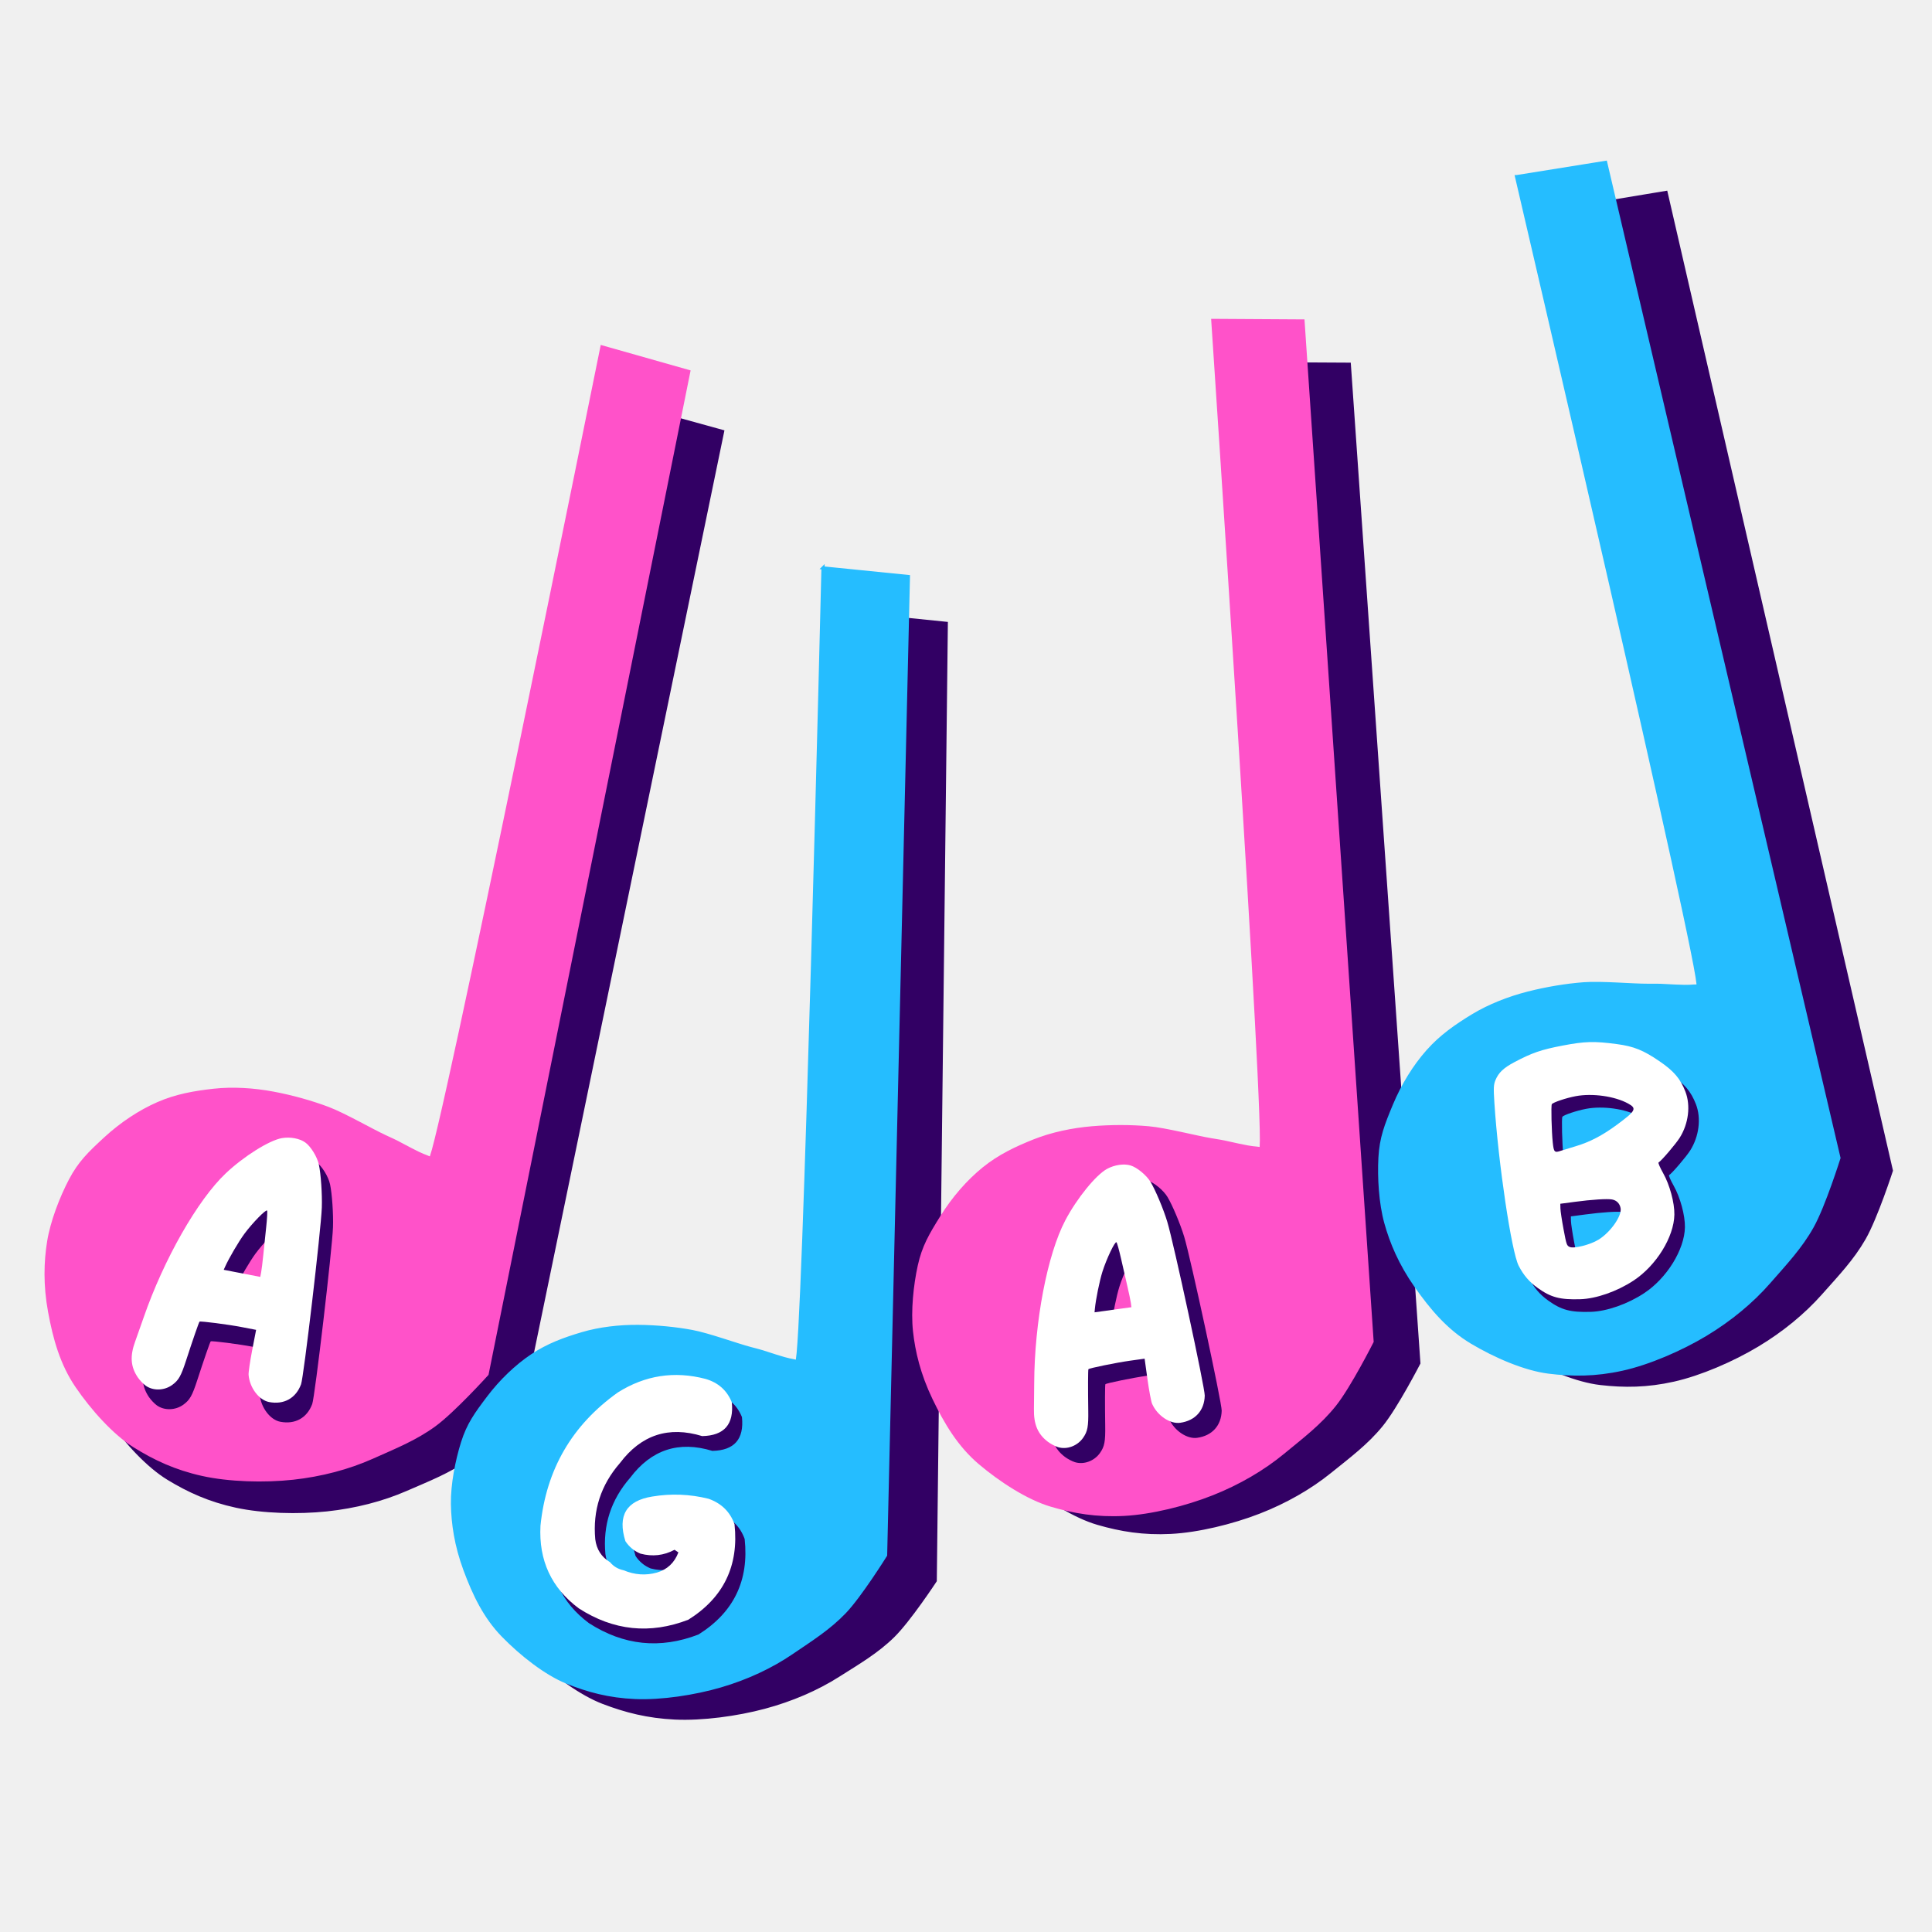
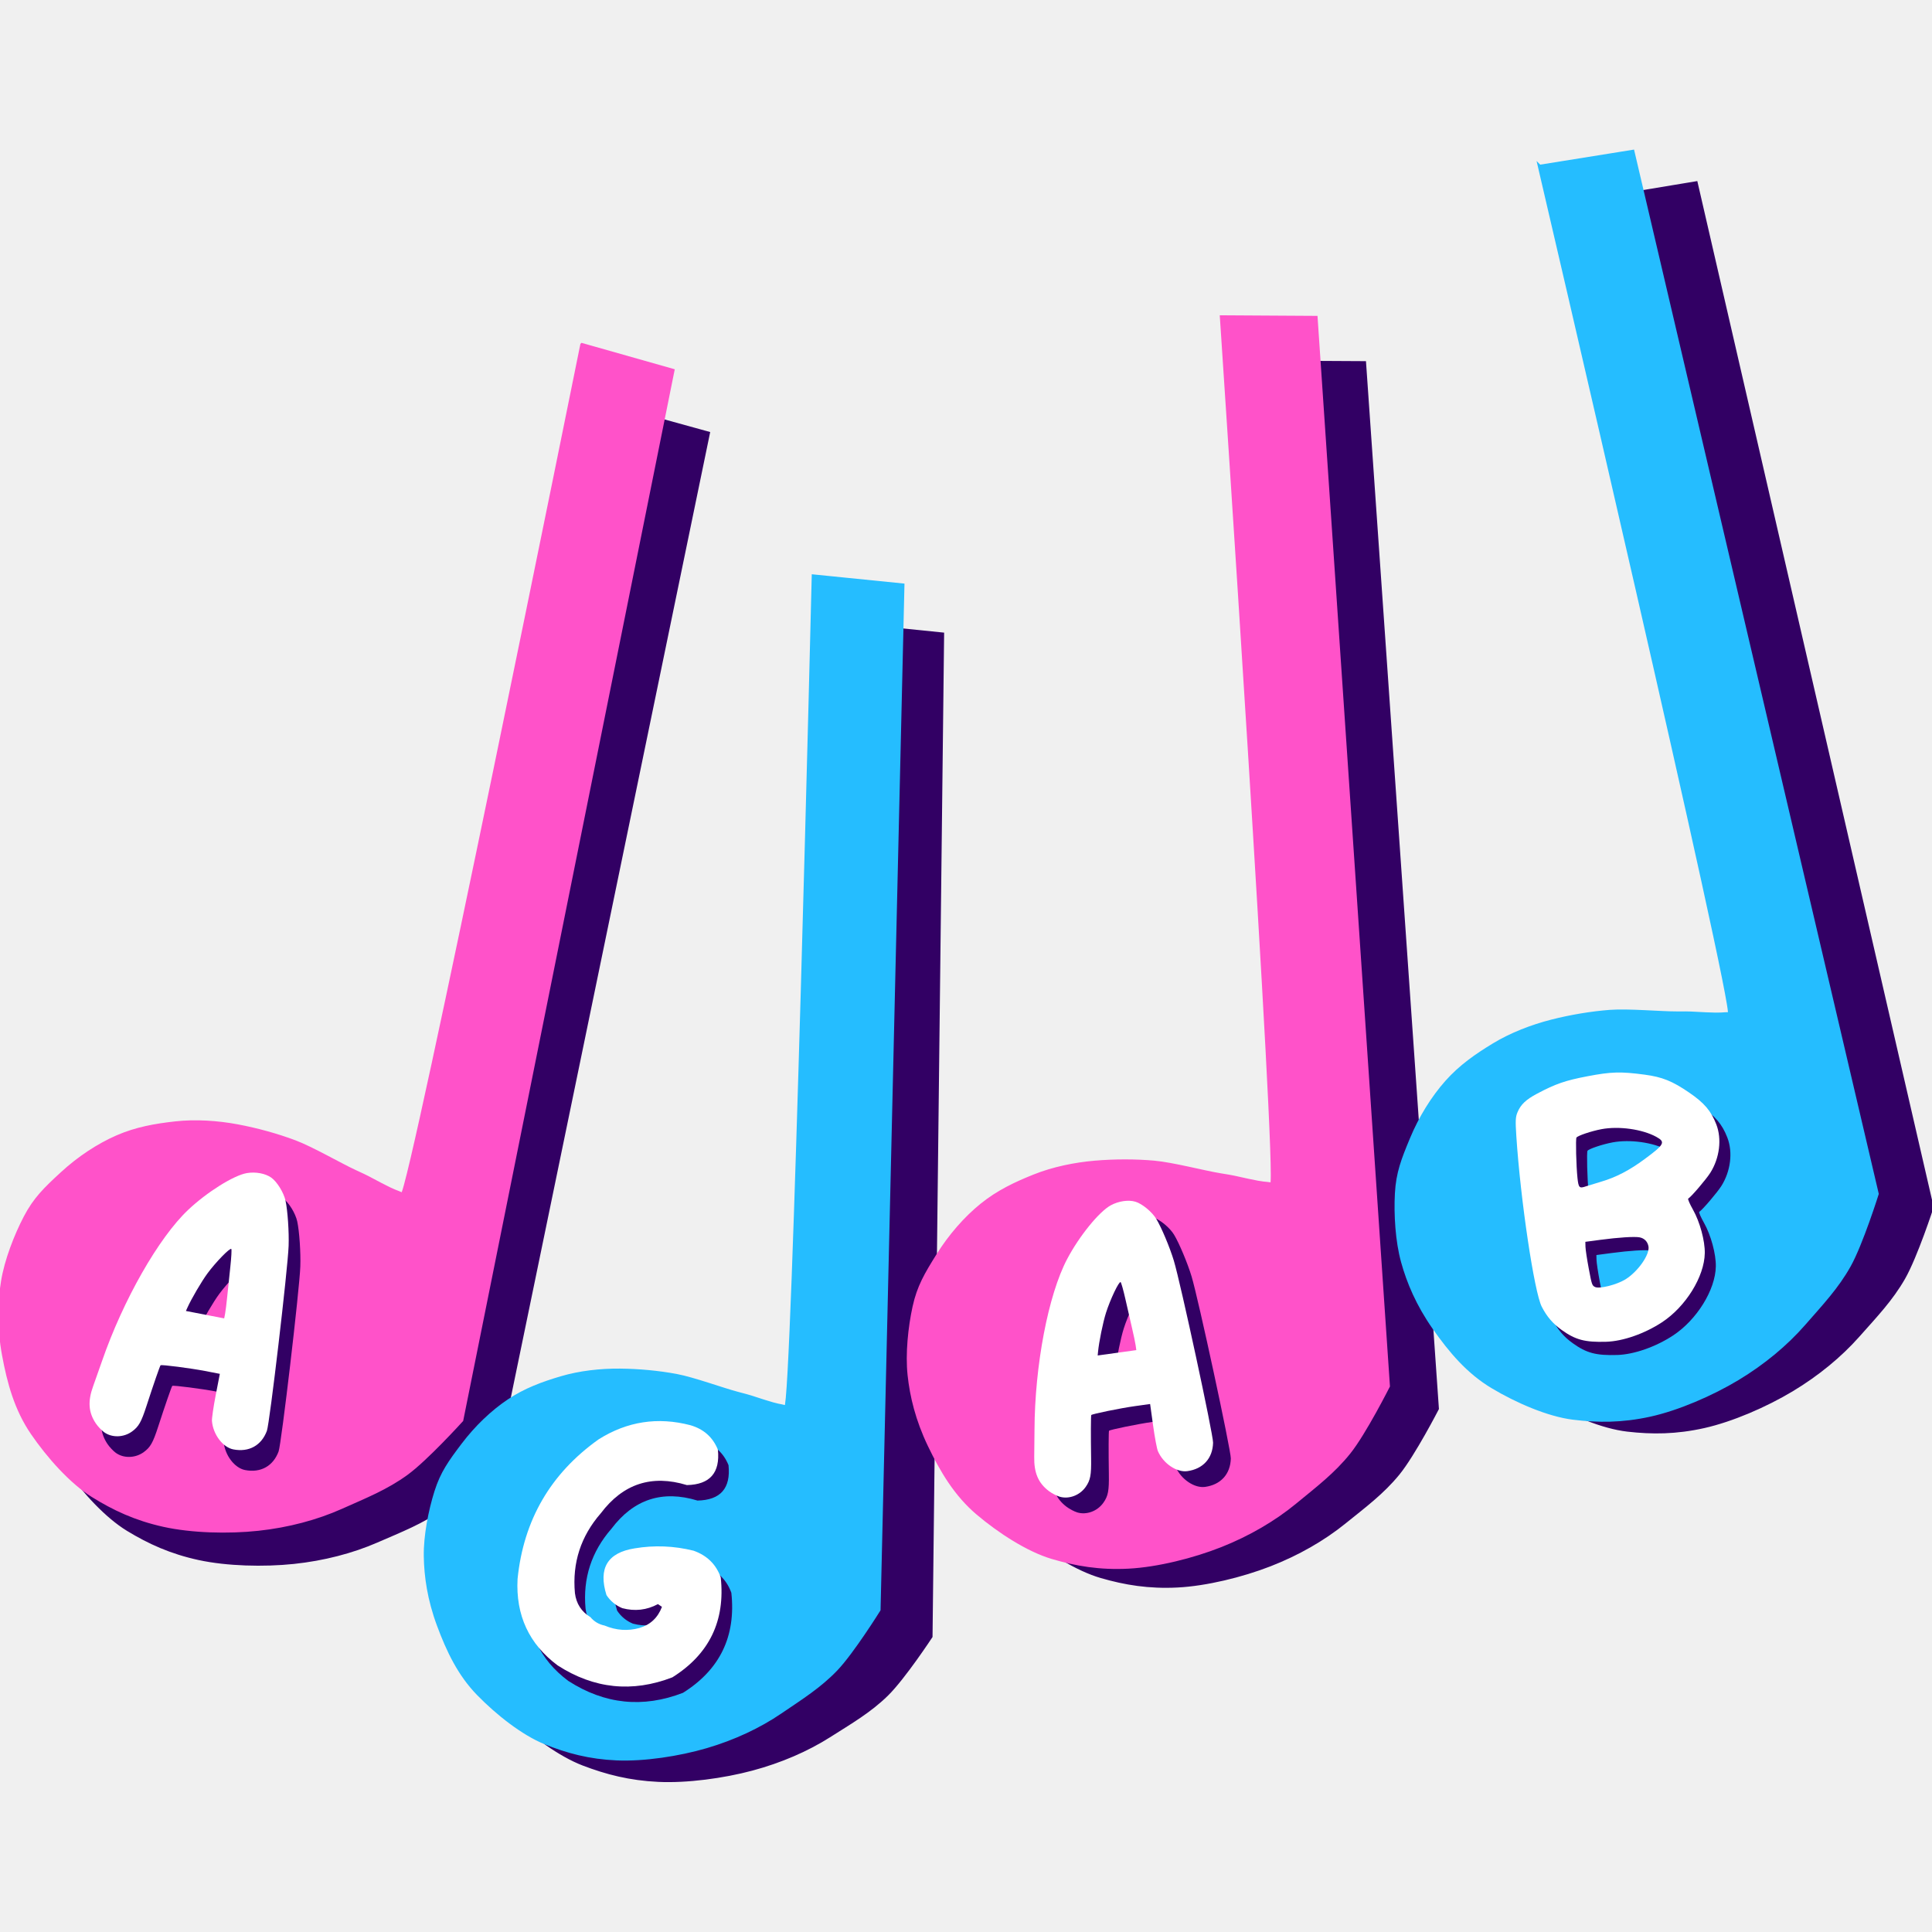
- <svg xmlns="http://www.w3.org/2000/svg" version="1.1" id="svg1" width="1080" height="1080" viewBox="0 0 1080 1080">
+ <svg xmlns="http://www.w3.org/2000/svg" version="1.1" id="svg1" width="1080" height="1080" viewBox="0 0 1031.5 869.7">
  <defs id="defs1" />
-   <g id="g1">
+   <g id="g1" transform="matrix(1, 0, 0, 1, -25.79895, -90.79894)">
    <g id="g3" transform="translate(0.3482738,-0.1195039)">
      <path style="fill:#320064;fill-opacity:1;stroke:#320064;stroke-width:1.766;stroke-opacity:1" d="m 478.572,343.497 50.059,5.083 -6.18,535.179 c 0,0 -14.542,22.137 -23.599,30.994 -9.057,8.858 -18.973,14.598 -30.731,22.058 -11.758,7.46 -25.876,13.588 -41.205,17.689 -15.329,4.1 -34.716,6.712 -49.959,5.988 -15.243,-0.723 -27.671,-3.92 -40.127,-8.69 -12.455,-4.77 -26.907,-15.426 -37.695,-25.71 -10.788,-10.284 -17.261,-22.754 -22.747,-36.168 -5.486,-13.414 -7.477,-25.395 -7.798,-36.043 -0.322,-10.648 2.266,-23.766 5.479,-33.635 3.213,-9.869 7.578,-15.562 14.774,-24.541 7.196,-8.978 16.075,-16.969 25.272,-22.695 9.197,-5.726 18.768,-8.918 29.085,-11.715 10.316,-2.797 22.034,-3.918 32.823,-3.747 10.788,0.171 21.843,1.263 31.521,3.013 9.677,1.751 26.219,7.537 34.447,9.6 8.228,2.063 5.999,1.559 14.703,4.196 8.704,2.637 8.229,2.041 12.343,3.062 4.114,1.021 9.536,-433.918 9.536,-433.918 z" id="path1-2" />
      <g id="g2">
        <path style="fill:#320064;fill-opacity:1;stroke:#320064;stroke-width:1.804;stroke-opacity:1" d="m 355.093,227.941 48.476,13.395 -112.76,546.104 c 0,0 -18.788,20.249 -29.507,27.82 -10.719,7.572 -21.666,11.816 -34.776,17.517 -13.11,5.701 -28.29,9.653 -44.261,11.334 -15.971,1.681 -35.658,1.175 -50.584,-2.061 -14.925,-3.236 -26.575,-8.54 -37.938,-15.456 -11.363,-6.916 -23.526,-20.177 -32.142,-32.457 -8.615,-12.28 -12.53,-26.089 -15.281,-40.7 -2.75,-14.612 -2.331,-27.186 -0.527,-38.124 1.804,-10.938 6.976,-23.925 12.119,-33.487 5.143,-9.563 10.593,-14.668 19.496,-22.668 8.903,-8 19.274,-14.714 29.507,-19.062 10.233,-4.348 20.332,-6.043 31.088,-7.213 10.756,-1.17 22.564,-0.396 33.196,1.546 10.631,1.942 21.343,4.868 30.561,8.243 9.218,3.375 24.418,12 32.142,15.456 7.723,3.456 5.62,2.576 13.7,6.697 8.079,4.122 7.728,3.435 11.592,5.152 3.864,1.717 95.898,-442.035 95.898,-442.035 z" id="path1-98" />
        <path style="fill:#ff52c9;fill-opacity:1;stroke:#ff52c9;stroke-width:1.828;stroke-opacity:1" d="m 336.172,194.085 48.473,13.746 -112.752,560.411 c 0,0 -18.787,20.779 -29.505,28.549 -10.718,7.77 -21.665,12.125 -34.774,17.976 -13.109,5.85 -28.288,9.906 -44.258,11.631 -15.97,1.725 -35.656,1.206 -50.58,-2.115 -14.924,-3.321 -26.573,-8.763 -37.935,-15.861 -11.362,-7.097 -23.525,-20.705 -32.139,-33.307 -8.615,-12.602 -12.529,-26.772 -15.279,-41.766 -2.75,-14.994 -2.331,-27.898 -0.527,-39.123 1.804,-11.225 6.975,-24.552 12.118,-34.365 5.143,-9.813 10.592,-15.053 19.494,-23.262 8.902,-8.21 19.272,-15.1 29.505,-19.562 10.233,-4.462 20.33,-6.201 31.086,-7.402 10.755,-1.201 22.563,-0.407 33.193,1.586 10.631,1.993 21.341,4.996 30.559,8.459 9.217,3.463 24.416,12.314 32.139,15.861 7.723,3.547 5.62,2.643 13.699,6.873 8.079,4.23 7.728,3.525 11.591,5.287 3.864,1.762 95.891,-453.615 95.891,-453.615 z" id="path1" />
      </g>
      <path style="fill:#25bdff;fill-opacity:1;stroke:#25bdff;stroke-width:1.748;stroke-dasharray:none;stroke-opacity:1" d="m 459.707,317.58 47.756,4.816 -12.753,547.098 c 0,0 -14.176,22.738 -22.941,31.861 -8.765,9.123 -18.312,15.065 -29.639,22.78 -11.327,7.715 -24.893,14.085 -39.589,18.393 -14.696,4.308 -33.25,7.123 -47.802,6.5 -14.552,-0.624 -26.384,-3.797 -38.221,-8.579 -11.837,-4.781 -25.506,-15.564 -35.68,-25.995 -10.174,-10.431 -16.198,-23.128 -21.267,-36.798 -5.069,-13.67 -6.817,-25.902 -6.988,-36.783 -0.171,-10.882 2.468,-24.31 5.664,-34.422 3.196,-10.112 7.438,-15.965 14.427,-25.197 6.989,-9.232 15.574,-17.467 24.433,-23.39 8.859,-5.923 18.043,-9.258 27.934,-12.195 9.891,-2.937 21.099,-4.172 31.403,-4.079 10.304,0.093 20.85,1.125 30.073,2.841 9.222,1.716 24.95,7.506 32.784,9.552 7.834,2.046 5.711,1.548 13.992,4.177 8.281,2.63 7.835,2.024 11.752,3.036 3.917,1.012 14.663,-443.617 14.663,-443.617 z" id="path1-9" />
      <path style="fill:#320064;fill-opacity:1;stroke:#320064;stroke-width:1.81;stroke-opacity:1" d="m 881.338,115.946 49.621,-8.22 125.953,546.761 c 0,0 -8.594,26.439 -15.162,37.885 -6.567,11.446 -14.734,19.946 -24.255,30.691 -9.521,10.745 -21.653,20.765 -35.453,29.044 -13.8,8.279 -31.889,16.127 -46.796,19.47 -14.906,3.343 -27.703,3.413 -40.913,1.888 -13.21,-1.525 -29.801,-8.511 -42.759,-16.099 -12.958,-7.588 -22.287,-18.557 -30.894,-30.751 -8.607,-12.195 -13.484,-23.865 -16.42,-34.625 -2.936,-10.759 -3.669,-24.813 -2.997,-35.725 0.672,-10.912 3.486,-17.879 8.225,-28.95 4.74,-11.071 11.349,-21.586 18.824,-29.88 7.475,-8.294 15.936,-14.106 25.214,-19.716 9.278,-5.61 20.324,-9.887 30.79,-12.6 10.466,-2.713 21.417,-4.56 31.198,-5.367 9.782,-0.807 27.191,0.66 35.65,0.559 8.459,-0.101 6.181,-0.018 15.241,0.339 9.06,0.357 8.454,-0.123 12.681,-0.184 4.227,-0.061 -97.749,-444.52 -97.749,-444.52 z" id="path1-5" />
      <path style="fill:#320064;fill-opacity:1;stroke:#320064;stroke-width:1.808;stroke-opacity:1" d="m 703.54,203.468 50.357,0.275 38.88,558.383 c 0,0 -12.642,24.53 -20.93,34.67 -8.288,10.14 -17.695,17.117 -28.794,26.072 -11.099,8.954 -24.666,16.758 -39.61,22.569 -14.944,5.811 -34.062,10.478 -49.326,11.253 -15.264,0.775 -27.93,-1.309 -40.754,-5.031 -12.824,-3.721 -28.136,-13.377 -39.761,-23.013 -11.625,-9.636 -19.131,-21.982 -25.732,-35.412 -6.601,-13.43 -9.595,-25.717 -10.812,-36.782 -1.217,-11.065 0.26,-24.996 2.634,-35.604 2.374,-10.608 6.248,-16.979 12.67,-27.059 6.422,-10.079 14.606,-19.298 23.297,-26.188 8.691,-6.891 17.969,-11.177 28.023,-15.127 10.054,-3.95 21.648,-6.294 32.422,-7.198 10.775,-0.904 21.893,-0.876 31.692,-0.022 9.799,0.854 26.785,5.225 35.166,6.549 8.38,1.324 6.115,1.022 15.018,2.898 8.903,1.875 8.379,1.302 12.569,1.953 4.19,0.651 -27.01,-453.186 -27.01,-453.186 z" id="path1-26" />
      <path style="fill:#25bdff;fill-opacity:1;stroke:#25bdff;stroke-width:1.828;stroke-opacity:1" d="M 847.453,98.898 897.181,90.918 1027.597,647.421 c 0,0 -8.428,26.8 -14.934,38.381 -6.505,11.581 -14.636,20.157 -24.11,31.003 -9.474,10.846 -21.573,20.937 -35.358,29.245 -13.786,8.309 -31.878,16.147 -46.81,19.432 -14.932,3.285 -27.771,3.26 -41.037,1.611 -13.266,-1.649 -29.964,-8.871 -43.022,-16.679 -13.058,-7.807 -22.499,-19.022 -31.226,-31.478 -8.726,-12.455 -13.706,-24.35 -16.731,-35.305 -3.025,-10.955 -3.865,-25.24 -3.271,-36.322 0.594,-11.082 3.365,-18.141 8.039,-29.354 4.674,-11.213 11.228,-21.848 18.667,-30.219 7.439,-8.371 15.886,-14.213 25.154,-19.844 9.268,-5.631 20.32,-9.894 30.801,-12.572 10.481,-2.678 21.455,-4.473 31.264,-5.219 9.809,-0.746 27.288,0.875 35.774,0.835 8.487,-0.039 6.202,0.028 15.295,0.458 9.093,0.43 8.481,-0.061 12.722,-0.092 4.241,-0.031 -101.362,-452.405 -101.362,-452.405 z" id="path1-0" />
      <path style="fill:#ff52c9;fill-opacity:1;stroke:#ff52c9;stroke-width:1.828;stroke-opacity:1" d="m 677.657,179.27 50.353,0.305 38.61,570.495 c 0,0 -12.652,25.055 -20.945,35.411 -8.292,10.356 -17.702,17.48 -28.805,26.623 -11.103,9.143 -24.672,17.109 -39.617,23.039 -14.945,5.93 -34.064,10.689 -49.328,11.473 -15.264,0.785 -27.927,-1.351 -40.748,-5.159 -12.822,-3.808 -28.127,-13.68 -39.747,-23.53 -11.62,-9.85 -19.12,-22.468 -25.713,-36.191 -6.594,-13.724 -9.582,-26.278 -10.793,-37.584 -1.212,-11.305 0.271,-25.537 2.651,-36.373 2.379,-10.836 6.256,-17.344 12.682,-27.639 6.426,-10.294 14.614,-19.709 23.307,-26.744 8.694,-7.036 17.973,-11.411 28.028,-15.442 10.055,-4.031 21.649,-6.42 32.423,-7.338 10.774,-0.919 21.892,-0.884 31.69,-0.007 9.798,0.877 26.781,5.351 35.16,6.707 8.379,1.357 6.114,1.047 15.016,2.967 8.902,1.92 8.378,1.334 12.567,2.001 4.189,0.667 -26.791,-463.014 -26.791,-463.014 z" id="path1-8" />
    </g>
    <g id="g6" transform="rotate(7.547182,402.4907,774.24)">
      <g id="g44" style="clip-rule:evenodd;fill:#320064;fill-opacity:1;fill-rule:evenodd;image-rendering:optimizeQuality;shape-rendering:geometricPrecision;text-rendering:geometricPrecision" transform="matrix(1.161262,0,0,1.161262,-60.85718,-20.74707)">
        <path style="opacity:1;fill:#320064;fill-opacity:1" fill="#fdfdfe" d="m 411.5,698.5 c 2.478,10.388 -1.522,16.388 -12,18 -16.639,-2.765 -29.139,3.235 -37.5,18 -7.762,11.707 -10.096,24.373 -7,38 1.259,4.752 4.092,8.086 8.5,10 1.926,1.793 4.259,2.793 7,3 5.558,1.507 10.892,1.174 16,-1 4.779,-2.121 7.779,-5.788 9,-11 -0.667,-0.333 -1.333,-0.667 -2,-1 -4.76,3.424 -10.093,4.757 -16,4 -3.181,-0.849 -5.848,-2.515 -8,-5 -5.436,-11.724 -2.103,-19.391 10,-23 8.783,-2.696 17.783,-3.529 27,-2.5 6.43,1.359 11.097,4.859 14,10.5 4.765,19.538 -0.568,35.704 -16,48.5 -17.351,9.48 -35.018,9.98 -53,1.5 -14.35,-8.001 -22.184,-20.334 -23.5,-37 -0.836,-27.167 8.664,-50 28.5,-68.5 11.927,-9.919 25.594,-13.919 41,-12 6.29,0.964 10.957,4.131 14,9.5 z" id="path44" />
      </g>
      <g id="g5">
        <g id="g4">
          <g id="g44-9" style="clip-rule:evenodd;fill:#ffffff;fill-opacity:1;fill-rule:evenodd;image-rendering:optimizeQuality;shape-rendering:geometricPrecision;text-rendering:geometricPrecision" transform="matrix(1.161262,0,0,1.161262,-67.56481,-28.19556)">
            <path style="opacity:1;fill:#ffffff;fill-opacity:1" fill="#fdfdfe" d="m 411.5,698.5 c 2.478,10.388 -1.522,16.388 -12,18 -16.639,-2.765 -29.139,3.235 -37.5,18 -7.762,11.707 -10.096,24.373 -7,38 1.259,4.752 4.092,8.086 8.5,10 1.926,1.793 4.259,2.793 7,3 5.558,1.507 10.892,1.174 16,-1 4.779,-2.121 7.779,-5.788 9,-11 -0.667,-0.333 -1.333,-0.667 -2,-1 -4.76,3.424 -10.093,4.757 -16,4 -3.181,-0.849 -5.848,-2.515 -8,-5 -5.436,-11.724 -2.103,-19.391 10,-23 8.783,-2.696 17.783,-3.529 27,-2.5 6.43,1.359 11.097,4.859 14,10.5 4.765,19.538 -0.568,35.704 -16,48.5 -17.351,9.48 -35.018,9.98 -53,1.5 -14.35,-8.001 -22.184,-20.334 -23.5,-37 -0.836,-27.167 8.664,-50 28.5,-68.5 11.927,-9.919 25.594,-13.919 41,-12 6.29,0.964 10.957,4.131 14,9.5 z" id="path44-4" />
          </g>
        </g>
      </g>
    </g>
    <g id="g7" transform="rotate(10.97536,124.4658,700.062)">
      <path style="clip-rule:evenodd;fill:#320064;fill-opacity:1;fill-rule:evenodd;stroke-width:0.671;image-rendering:optimizeQuality;shape-rendering:geometricPrecision;text-rendering:geometricPrecision" d="m 104.579,791.026 c -1.513,-0.706 -3.85,-2.383 -5.193,-3.726 -5.033,-5.033 -6.585,-10.792 -5.215,-19.347 0.428,-2.672 1.373,-9.016 2.099,-14.1 4.871,-34.073 17.135,-70.299 29.756,-87.892 8.069,-11.247 20.423,-22.779 27.066,-25.265 4.444,-1.663 9.729,-1.697 13.256,-0.085 3.432,1.568 8.064,6.607 9.806,10.67 2.098,4.892 5.046,15.988 6.201,23.341 1.928,12.266 8.107,94.924 7.411,99.136 -1.361,8.24 -7.218,13.146 -15.694,13.146 -5.74,0 -12.181,-5.811 -14.101,-12.72 -0.362,-1.304 -0.66,-7.577 -0.662,-13.94 l -0.003,-11.569 -8.216,0.01 c -7.738,0.01 -23.193,0.993 -23.707,1.508 -0.277,0.277 -1.764,10.699 -3.262,22.855 -1.101,8.937 -1.974,11.532 -4.965,14.753 -3.765,4.056 -9.892,5.41 -14.578,3.223 z m 51.375,-74.375 c 5.4e-4,-1.383 -0.293,-5.684 -0.653,-9.557 -0.36,-3.873 -0.983,-10.966 -1.385,-15.761 -0.402,-4.795 -0.977,-8.968 -1.276,-9.273 -0.742,-0.755 -6.792,8.427 -9.998,15.175 -2.322,4.888 -5.856,14.927 -7.071,20.087 l -0.434,1.844 h 10.408 10.408 z" id="path57" />
      <path style="clip-rule:evenodd;fill:#ffffff;fill-opacity:1;fill-rule:evenodd;stroke-width:0.671;image-rendering:optimizeQuality;shape-rendering:geometricPrecision;text-rendering:geometricPrecision" d="m 96.349,781.396 c -1.513,-0.706 -3.85,-2.383 -5.193,-3.726 -5.033,-5.033 -6.585,-10.792 -5.215,-19.347 0.428,-2.672 1.373,-9.016 2.099,-14.1 4.871,-34.073 17.135,-70.299 29.756,-87.892 8.069,-11.247 20.423,-22.779 27.066,-25.265 4.444,-1.663 9.729,-1.697 13.256,-0.085 3.432,1.568 8.064,6.607 9.806,10.67 2.098,4.892 5.046,15.988 6.201,23.341 1.928,12.266 8.107,94.924 7.411,99.136 -1.361,8.24 -7.218,13.146 -15.694,13.146 -5.74,0 -12.181,-5.811 -14.101,-12.72 -0.362,-1.304 -0.66,-7.577 -0.662,-13.94 l -0.003,-11.569 -8.216,0.01 c -7.738,0.01 -23.193,0.993 -23.707,1.508 -0.277,0.277 -1.764,10.699 -3.262,22.855 -1.101,8.937 -1.974,11.532 -4.965,14.753 -3.765,4.056 -9.892,5.41 -14.578,3.223 z m 51.375,-74.375 c 5.4e-4,-1.383 -0.293,-5.684 -0.653,-9.557 -0.36,-3.873 -0.983,-10.966 -1.385,-15.761 -0.402,-4.795 -0.977,-8.968 -1.276,-9.273 -0.742,-0.755 -6.792,8.427 -9.998,15.175 -2.322,4.888 -5.856,14.927 -7.071,20.087 l -0.434,1.844 h 10.408 10.408 z" id="path57-4" />
    </g>
    <g id="g7-9" transform="rotate(-7.888865,543.817,-2795.015)">
      <path style="clip-rule:evenodd;fill:#320064;fill-opacity:1;fill-rule:evenodd;stroke-width:0.671;image-rendering:optimizeQuality;shape-rendering:geometricPrecision;text-rendering:geometricPrecision" d="m 104.579,791.026 c -1.513,-0.706 -3.85,-2.383 -5.193,-3.726 -5.033,-5.033 -6.585,-10.792 -5.215,-19.347 0.428,-2.672 1.373,-9.016 2.099,-14.1 4.871,-34.073 17.135,-70.299 29.756,-87.892 8.069,-11.247 20.423,-22.779 27.066,-25.265 4.444,-1.663 9.729,-1.697 13.256,-0.085 3.432,1.568 8.064,6.607 9.806,10.67 2.098,4.892 5.046,15.988 6.201,23.341 1.928,12.266 8.107,94.924 7.411,99.136 -1.361,8.24 -7.218,13.146 -15.694,13.146 -5.74,0 -12.181,-5.811 -14.101,-12.72 -0.362,-1.304 -0.66,-7.577 -0.662,-13.94 l -0.003,-11.569 -8.216,0.01 c -7.738,0.01 -23.193,0.993 -23.707,1.508 -0.277,0.277 -1.764,10.699 -3.262,22.855 -1.101,8.937 -1.974,11.532 -4.965,14.753 -3.765,4.056 -9.892,5.41 -14.578,3.223 z m 51.375,-74.375 c 5.4e-4,-1.383 -0.293,-5.684 -0.653,-9.557 -0.36,-3.873 -0.983,-10.966 -1.385,-15.761 -0.402,-4.795 -0.977,-8.968 -1.276,-9.273 -0.742,-0.755 -6.792,8.427 -9.998,15.175 -2.322,4.888 -5.856,14.927 -7.071,20.087 l -0.434,1.844 h 10.408 10.408 z" id="path57-2" />
      <path style="clip-rule:evenodd;fill:#ffffff;fill-opacity:1;fill-rule:evenodd;stroke-width:0.671;image-rendering:optimizeQuality;shape-rendering:geometricPrecision;text-rendering:geometricPrecision" d="m 96.349,781.396 c -1.513,-0.706 -3.85,-2.383 -5.193,-3.726 -5.033,-5.033 -6.585,-10.792 -5.215,-19.347 0.428,-2.672 1.373,-9.016 2.099,-14.1 4.871,-34.073 17.135,-70.299 29.756,-87.892 8.069,-11.247 20.423,-22.779 27.066,-25.265 4.444,-1.663 9.729,-1.697 13.256,-0.085 3.432,1.568 8.064,6.607 9.806,10.67 2.098,4.892 5.046,15.988 6.201,23.341 1.928,12.266 8.107,94.924 7.411,99.136 -1.361,8.24 -7.218,13.146 -15.694,13.146 -5.74,0 -12.181,-5.811 -14.101,-12.72 -0.362,-1.304 -0.66,-7.577 -0.662,-13.94 l -0.003,-11.569 -8.216,0.01 c -7.738,0.01 -23.193,0.993 -23.707,1.508 -0.277,0.277 -1.764,10.699 -3.262,22.855 -1.101,8.937 -1.974,11.532 -4.965,14.753 -3.765,4.056 -9.892,5.41 -14.578,3.223 z m 51.375,-74.375 c 5.4e-4,-1.383 -0.293,-5.684 -0.653,-9.557 -0.36,-3.873 -0.983,-10.966 -1.385,-15.761 -0.402,-4.795 -0.977,-8.968 -1.276,-9.273 -0.742,-0.755 -6.792,8.427 -9.998,15.175 -2.322,4.888 -5.856,14.927 -7.071,20.087 l -0.434,1.844 h 10.408 10.408 z" id="path57-4-8" />
    </g>
    <g id="g8" transform="rotate(-10.70012,938.3864,633.654)">
      <path style="clip-rule:evenodd;fill:#320064;fill-opacity:1;fill-rule:evenodd;stroke-width:0.671;image-rendering:optimizeQuality;shape-rendering:geometricPrecision;text-rendering:geometricPrecision" d="m 871.582,722.469 c -11.166,-1.766 -15.908,-4.033 -22.174,-10.602 -4.009,-4.203 -6.446,-8.441 -8.143,-14.158 -2.49,-8.394 -0.559,-58.235 3.564,-91.961 1.021,-8.349 1.457,-10.156 3.022,-12.521 2.452,-3.705 5.686,-5.78 12.118,-7.773 10.701,-3.317 16.055,-4.102 28.168,-4.128 12.824,-0.028 17.874,0.781 30.058,4.81 9.075,3.001 13.898,6.089 21.653,13.861 6.889,6.904 9.668,11.768 11.067,19.371 1.512,8.214 -1.594,17.929 -7.907,24.731 -2.828,3.047 -12.429,10.763 -14.2,11.413 -0.351,0.129 0.285,2.95 1.412,6.27 2.405,7.081 3.221,17.518 1.876,23.998 -2.546,12.262 -15.268,26.159 -29.294,31.998 -10.238,4.262 -22.391,6.088 -31.222,4.692 z m 16.221,-30.798 c 7.38,-2.811 15.425,-10.658 15.425,-15.045 0,-2.663 -1.393,-4.718 -3.83,-5.649 -2.578,-0.984 -11.04,-2.029 -20.715,-2.558 l -8.114,-0.444 -0.43,2.604 c -0.237,1.432 -0.433,6.737 -0.438,11.788 -0.01,8.755 0.063,9.235 1.502,10.286 2.075,1.516 11.506,0.958 16.599,-0.982 z m -3.018,-53.674 c 8.289,-0.831 15.977,-3.148 25.15,-7.579 11.789,-5.695 12.688,-6.831 8.276,-10.467 -6.582,-5.425 -18.57,-9.476 -28.045,-9.476 -5.484,0 -12.999,1.037 -13.922,1.922 -0.625,0.598 -2.97,14.977 -3.481,21.335 -0.421,5.25 -0.075,5.744 3.638,5.189 0.922,-0.138 4.695,-0.553 8.383,-0.923 z" id="path57-1" />
      <path style="clip-rule:evenodd;fill:#ffffff;fill-opacity:1;fill-rule:evenodd;stroke-width:0.671;image-rendering:optimizeQuality;shape-rendering:geometricPrecision;text-rendering:geometricPrecision" d="m 867.098,714.438 c -11.166,-1.766 -15.908,-4.033 -22.174,-10.602 -4.009,-4.203 -6.446,-8.441 -8.143,-14.158 -2.49,-8.394 -0.559,-58.235 3.564,-91.961 1.021,-8.349 1.457,-10.156 3.022,-12.521 2.452,-3.705 5.686,-5.78 12.118,-7.773 10.701,-3.317 16.055,-4.102 28.168,-4.128 12.824,-0.028 17.874,0.781 30.058,4.81 9.075,3.001 13.898,6.089 21.653,13.861 6.889,6.904 9.668,11.768 11.068,19.371 1.512,8.214 -1.594,17.929 -7.907,24.731 -2.828,3.047 -12.429,10.763 -14.2,11.413 -0.351,0.129 0.285,2.95 1.412,6.27 2.405,7.081 3.221,17.518 1.876,23.998 -2.546,12.262 -15.268,26.159 -29.294,31.998 -10.238,4.262 -22.391,6.088 -31.222,4.692 z m 16.221,-30.798 c 7.38,-2.811 15.425,-10.658 15.425,-15.045 0,-2.663 -1.393,-4.718 -3.83,-5.649 -2.578,-0.984 -11.04,-2.029 -20.715,-2.558 l -8.114,-0.444 -0.43,2.604 c -0.237,1.432 -0.433,6.737 -0.438,11.788 -0.01,8.755 0.063,9.235 1.502,10.286 2.075,1.516 11.506,0.958 16.599,-0.982 z m -3.018,-53.674 c 8.289,-0.831 15.977,-3.148 25.15,-7.579 11.789,-5.695 12.688,-6.831 8.276,-10.467 -6.582,-5.425 -18.57,-9.476 -28.045,-9.476 -5.484,0 -12.999,1.037 -13.922,1.922 -0.625,0.598 -2.97,14.977 -3.481,21.335 -0.421,5.25 -0.075,5.744 3.638,5.189 0.922,-0.138 4.695,-0.553 8.383,-0.923 z" id="path57-1-3" />
    </g>
  </g>
</svg>
